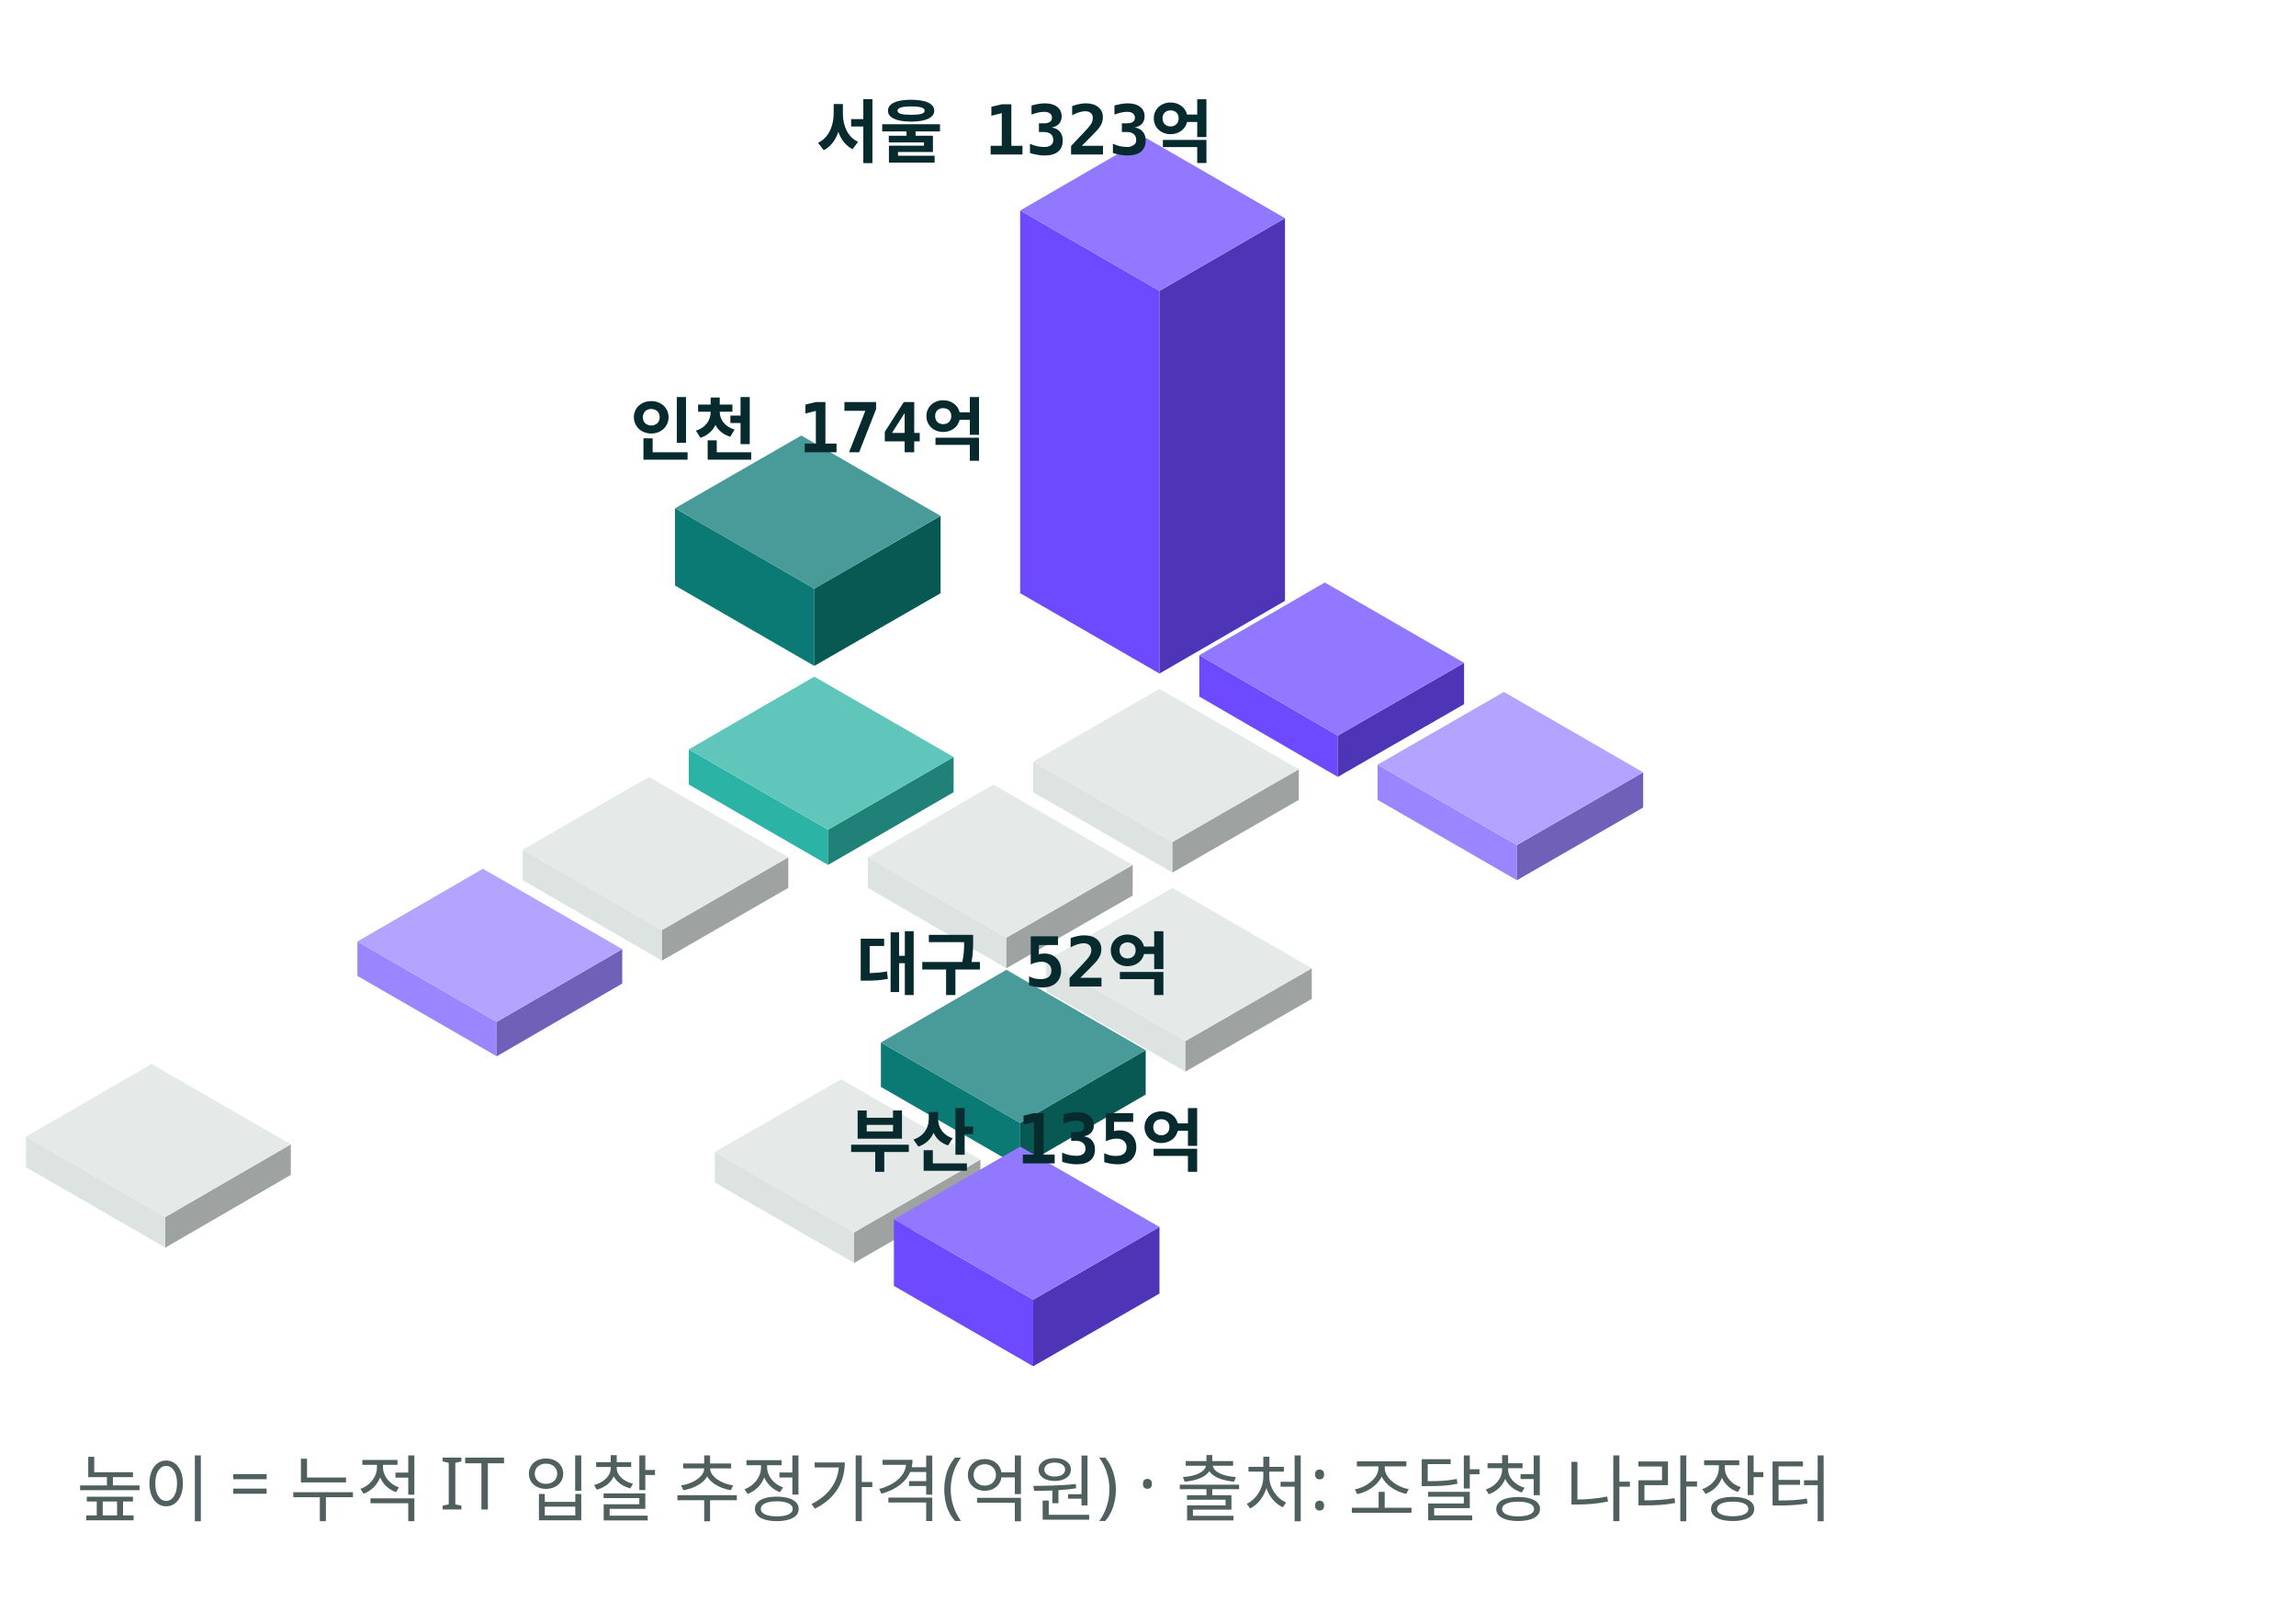
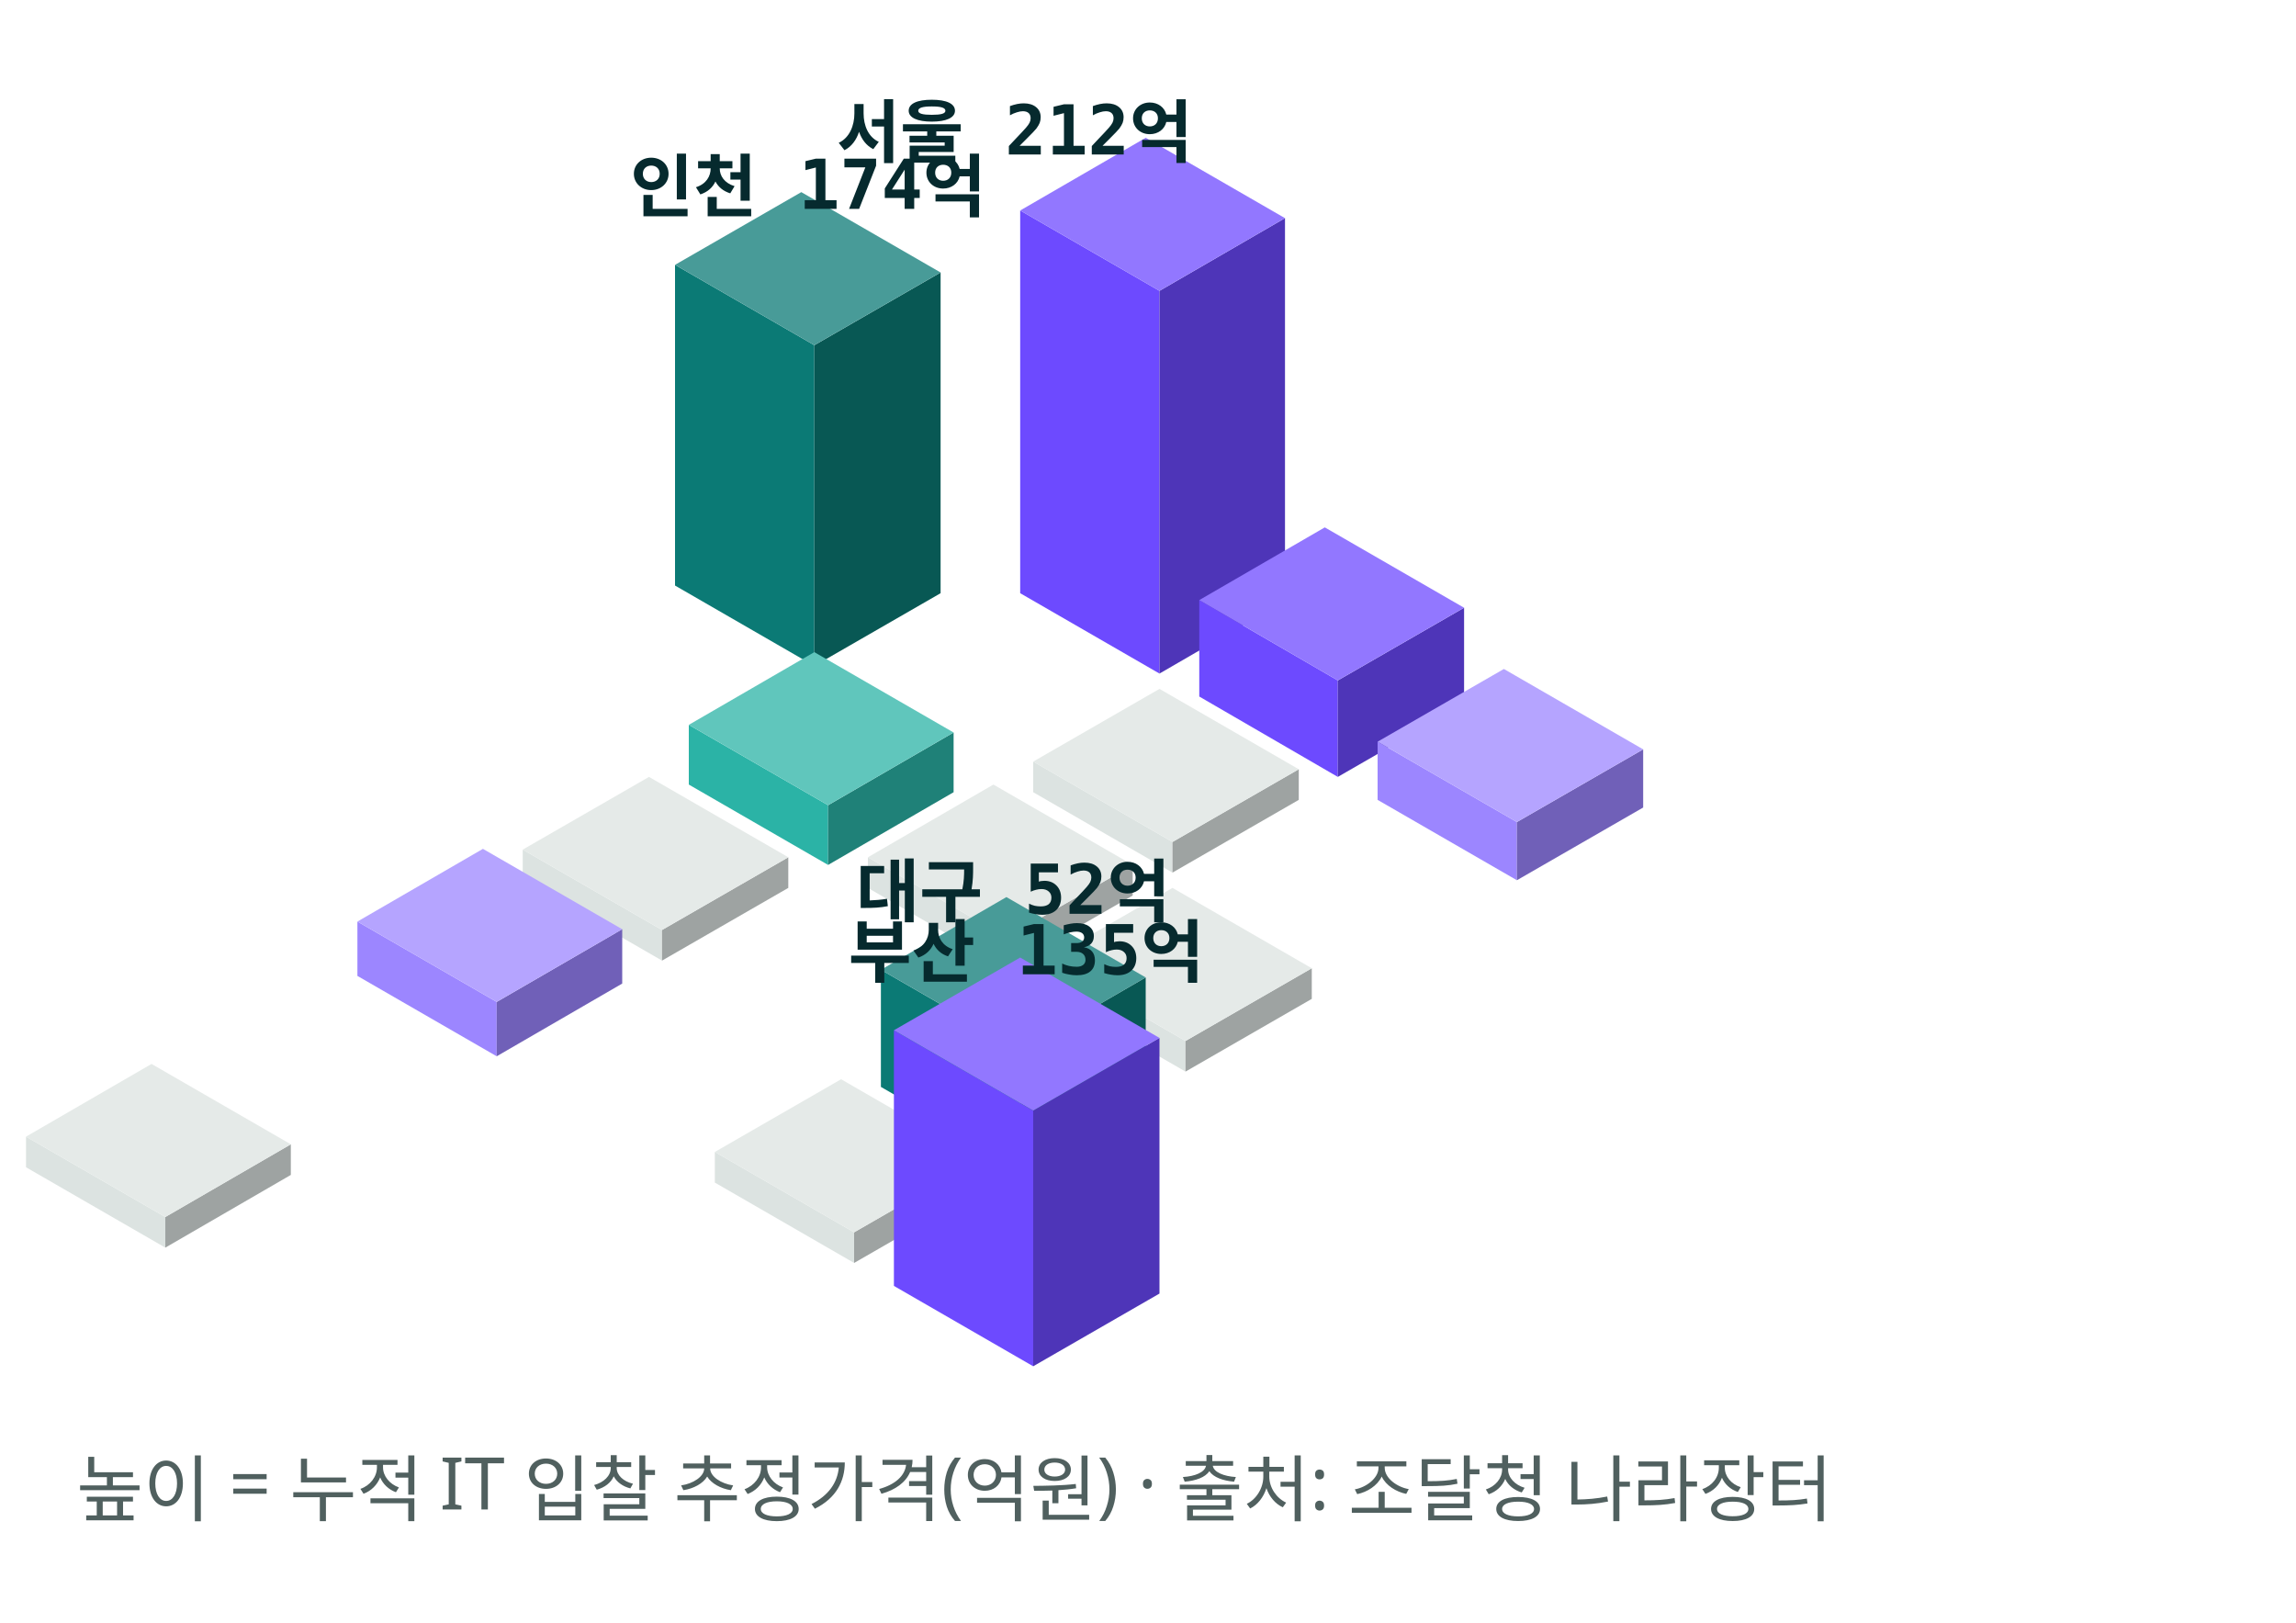
<svg xmlns="http://www.w3.org/2000/svg" viewBox="-148 -42 300 212" width="100%" role="img" aria-label="지역별 IT 공공입찰 추정예산 분포 (억원)">
  <style>.qti-t{font-family:"Roboto Mono",ui-monospace,monospace;font-weight:700;fill:#062A2E}.qti-m{font-family:"SUIT","Apple SD Gothic Neo",sans-serif;fill:#50605F}.qti-h{font-family:"Wanted Sans","SUIT","Apple SD Gothic Neo",sans-serif;font-weight:700;fill:#062A2E}@media(prefers-color-scheme:dark){.qti-t,.qti-h{fill:#E9F5F3}.qti-m{fill:#8FA5A3}}</style>
  <g>
-     <polygon points="-59.8,34.5 -41.6,45.0 -41.6,34.9 -59.8,24.4" fill="#0B7A75" />
-     <polygon points="-25.1,35.5 -41.6,45.0 -41.6,34.9 -25.1,25.4" fill="#085854" />
-     <polygon points="-43.3,14.9 -25.1,25.4 -41.6,34.9 -59.8,24.4" fill="#489b98" />
+     <polygon points="-59.8,34.5 -41.6,45.0 -41.6,3.1 -59.8,-7.4" fill="#0B7A75" />
+     <polygon points="-25.1,35.5 -41.6,45.0 -41.6,3.1 -25.1,-6.4" fill="#085854" />
+     <polygon points="-43.3,-16.9 -25.1,-6.4 -41.6,3.1 -59.8,-7.4" fill="#489b98" />
  </g>
-   <text x="-42.4" y="17.4" text-anchor="middle" class="qti-t" font-size="9">인천 174억</text>
+   <text x="-42.4" y="-14.4" text-anchor="middle" class="qti-t" font-size="9">인천 174억</text>
  <g>
    <polygon points="-14.7,35.5 3.5,46.0 3.5,-4.0 -14.7,-14.5" fill="#6D4AFF" />
    <polygon points="19.9,36.5 3.5,46.0 3.5,-4.0 19.9,-13.5" fill="#4e35b8" />
    <polygon points="1.7,-24.0 19.9,-13.5 3.5,-4.0 -14.7,-14.5" fill="#9277ff" />
  </g>
-   <text x="-15.4" y="-21.5" text-anchor="middle" class="qti-t" font-size="9">서울 1323억</text>
+   <text x="-15.4" y="-21.5" text-anchor="middle" class="qti-t" font-size="9">서울 212억</text>
  <g>
-     <polygon points="8.7,49.0 26.8,59.5 26.8,54.1 8.7,43.6" fill="#6D4AFF" />
-     <polygon points="43.3,50.0 26.8,59.5 26.8,54.1 43.3,44.6" fill="#4e35b8" />
-     <polygon points="25.1,34.1 43.3,44.6 26.8,54.1 8.7,43.6" fill="#9277ff" />
+     <polygon points="8.7,49.0 26.8,59.5 26.8,46.9 8.7,36.4" fill="#6D4AFF" />
+     <polygon points="43.3,50.0 26.8,59.5 26.8,46.9 43.3,37.4" fill="#4e35b8" />
+     <polygon points="25.1,26.9 43.3,37.4 26.8,46.9 8.7,36.4" fill="#9277ff" />
  </g>
  <g>
-     <polygon points="-58.0,60.5 -39.8,71.0 -39.8,66.4 -58.0,55.9" fill="#2BB3A6" />
-     <polygon points="-23.4,61.5 -39.8,71.0 -39.8,66.4 -23.4,56.9" fill="#1f8178" />
-     <polygon points="-41.6,46.4 -23.4,56.9 -39.8,66.4 -58.0,55.9" fill="#60c6bc" />
+     <polygon points="-58.0,60.5 -39.8,71.0 -39.8,63.2 -58.0,52.7" fill="#2BB3A6" />
+     <polygon points="-23.4,61.5 -39.8,71.0 -39.8,63.2 -23.4,53.7" fill="#1f8178" />
+     <polygon points="-41.6,43.2 -23.4,53.7 -39.8,63.2 -58.0,52.7" fill="#60c6bc" />
  </g>
  <g>
    <polygon points="-13.0,61.5 5.2,72.0 5.2,68.0 -13.0,57.5" fill="#DCE3E1" />
    <polygon points="21.7,62.5 5.2,72.0 5.2,68.0 21.7,58.5" fill="#9ea3a2" />
    <polygon points="3.5,48.0 21.7,58.5 5.2,68.0 -13.0,57.5" fill="#e5eae8" />
  </g>
  <g>
-     <polygon points="32.0,62.5 50.2,73.0 50.2,68.4 32.0,57.9" fill="#9C86FF" />
-     <polygon points="66.7,63.5 50.2,73.0 50.2,68.4 66.7,58.9" fill="#7060b8" />
-     <polygon points="48.5,48.4 66.7,58.9 50.2,68.4 32.0,57.9" fill="#b5a4ff" />
+     <polygon points="32.0,62.5 50.2,73.0 50.2,65.4 32.0,54.9" fill="#9C86FF" />
+     <polygon points="66.7,63.5 50.2,73.0 50.2,65.4 66.7,55.9" fill="#7060b8" />
+     <polygon points="48.5,45.4 66.7,55.9 50.2,65.4 32.0,54.9" fill="#b5a4ff" />
  </g>
  <g>
    <polygon points="-79.7,73.0 -61.5,83.5 -61.5,79.5 -79.7,69.0" fill="#DCE3E1" />
    <polygon points="-45.0,74.0 -61.5,83.5 -61.5,79.5 -45.0,70.0" fill="#9ea3a2" />
    <polygon points="-63.2,59.5 -45.0,70.0 -61.5,79.5 -79.7,69.0" fill="#e5eae8" />
  </g>
  <g>
    <polygon points="-34.6,74.0 -16.5,84.5 -16.5,80.5 -34.6,70.0" fill="#DCE3E1" />
    <polygon points="0.0,75.0 -16.5,84.5 -16.5,80.5 0.0,71.0" fill="#9ea3a2" />
    <polygon points="-18.2,60.5 0.0,71.0 -16.5,80.5 -34.6,70.0" fill="#e5eae8" />
  </g>
  <g>
-     <polygon points="-101.3,85.5 -83.1,96.0 -83.1,91.5 -101.3,81.0" fill="#9C86FF" />
-     <polygon points="-66.7,86.5 -83.1,96.0 -83.1,91.5 -66.7,82.0" fill="#7060b8" />
-     <polygon points="-84.9,71.5 -66.7,82.0 -83.1,91.5 -101.3,81.0" fill="#b5a4ff" />
+     <polygon points="-101.3,85.5 -83.1,96.0 -83.1,88.9 -101.3,78.4" fill="#9C86FF" />
+     <polygon points="-66.7,86.5 -83.1,96.0 -83.1,88.9 -66.7,79.4" fill="#7060b8" />
+     <polygon points="-84.9,68.9 -66.7,79.4 -83.1,88.9 -101.3,78.4" fill="#b5a4ff" />
  </g>
  <g>
    <polygon points="-11.3,87.5 6.9,98.0 6.9,94.0 -11.3,83.5" fill="#DCE3E1" />
    <polygon points="23.4,88.5 6.9,98.0 6.9,94.0 23.4,84.5" fill="#9ea3a2" />
    <polygon points="5.2,74.0 23.4,84.5 6.9,94.0 -11.3,83.5" fill="#e5eae8" />
  </g>
  <g>
-     <polygon points="-32.9,100.0 -14.7,110.5 -14.7,104.7 -32.9,94.2" fill="#0B7A75" />
-     <polygon points="1.7,101.0 -14.7,110.5 -14.7,104.7 1.7,95.2" fill="#085854" />
-     <polygon points="-16.5,84.7 1.7,95.2 -14.7,104.7 -32.9,94.2" fill="#489b98" />
+     <polygon points="-32.9,100.0 -14.7,110.5 -14.7,95.2 -32.9,84.7" fill="#0B7A75" />
+     <polygon points="1.7,101.0 -14.7,110.5 -14.7,95.2 1.7,85.7" fill="#085854" />
+     <polygon points="-16.5,75.2 1.7,85.7 -14.7,95.2 -32.9,84.7" fill="#489b98" />
  </g>
-   <text x="-15.6" y="87.2" text-anchor="middle" class="qti-t" font-size="9">대구 52억</text>
+   <text x="-15.6" y="77.7" text-anchor="middle" class="qti-t" font-size="9">대구 52억</text>
  <g>
    <polygon points="-144.6,110.5 -126.4,121.0 -126.4,117.0 -144.6,106.5" fill="#DCE3E1" />
    <polygon points="-110.0,111.5 -126.4,121.0 -126.4,117.0 -110.0,107.5" fill="#9ea3a2" />
    <polygon points="-128.2,97.0 -110.0,107.5 -126.4,117.0 -144.6,106.5" fill="#e5eae8" />
  </g>
  <g>
    <polygon points="-54.6,112.5 -36.4,123.0 -36.4,119.0 -54.6,108.5" fill="#DCE3E1" />
    <polygon points="-19.9,113.5 -36.4,123.0 -36.4,119.0 -19.9,109.5" fill="#9ea3a2" />
    <polygon points="-38.1,99.0 -19.9,109.5 -36.4,119.0 -54.6,108.5" fill="#e5eae8" />
  </g>
  <g>
-     <polygon points="-31.2,126.0 -13.0,136.5 -13.0,127.8 -31.2,117.3" fill="#6D4AFF" />
-     <polygon points="3.5,127.0 -13.0,136.5 -13.0,127.8 3.5,118.3" fill="#4e35b8" />
-     <polygon points="-14.7,107.8 3.5,118.3 -13.0,127.8 -31.2,117.3" fill="#9277ff" />
+     <polygon points="-31.2,126.0 -13.0,136.5 -13.0,103.1 -31.2,92.6" fill="#6D4AFF" />
+     <polygon points="3.5,127.0 -13.0,136.5 -13.0,103.1 3.5,93.6" fill="#4e35b8" />
+     <polygon points="-14.7,83.1 3.5,93.6 -13.0,103.1 -31.2,92.6" fill="#9277ff" />
  </g>
-   <text x="-13.9" y="110.3" text-anchor="middle" class="qti-t" font-size="9">부산 135억</text>
+   <text x="-13.9" y="85.6" text-anchor="middle" class="qti-t" font-size="9">부산 135억</text>
  <text x="-138" y="156" class="qti-m" font-size="9.5">높이 = 누적 IT 입찰 추정가격(억원) · 출처: 조달청 나라장터</text>
</svg>
